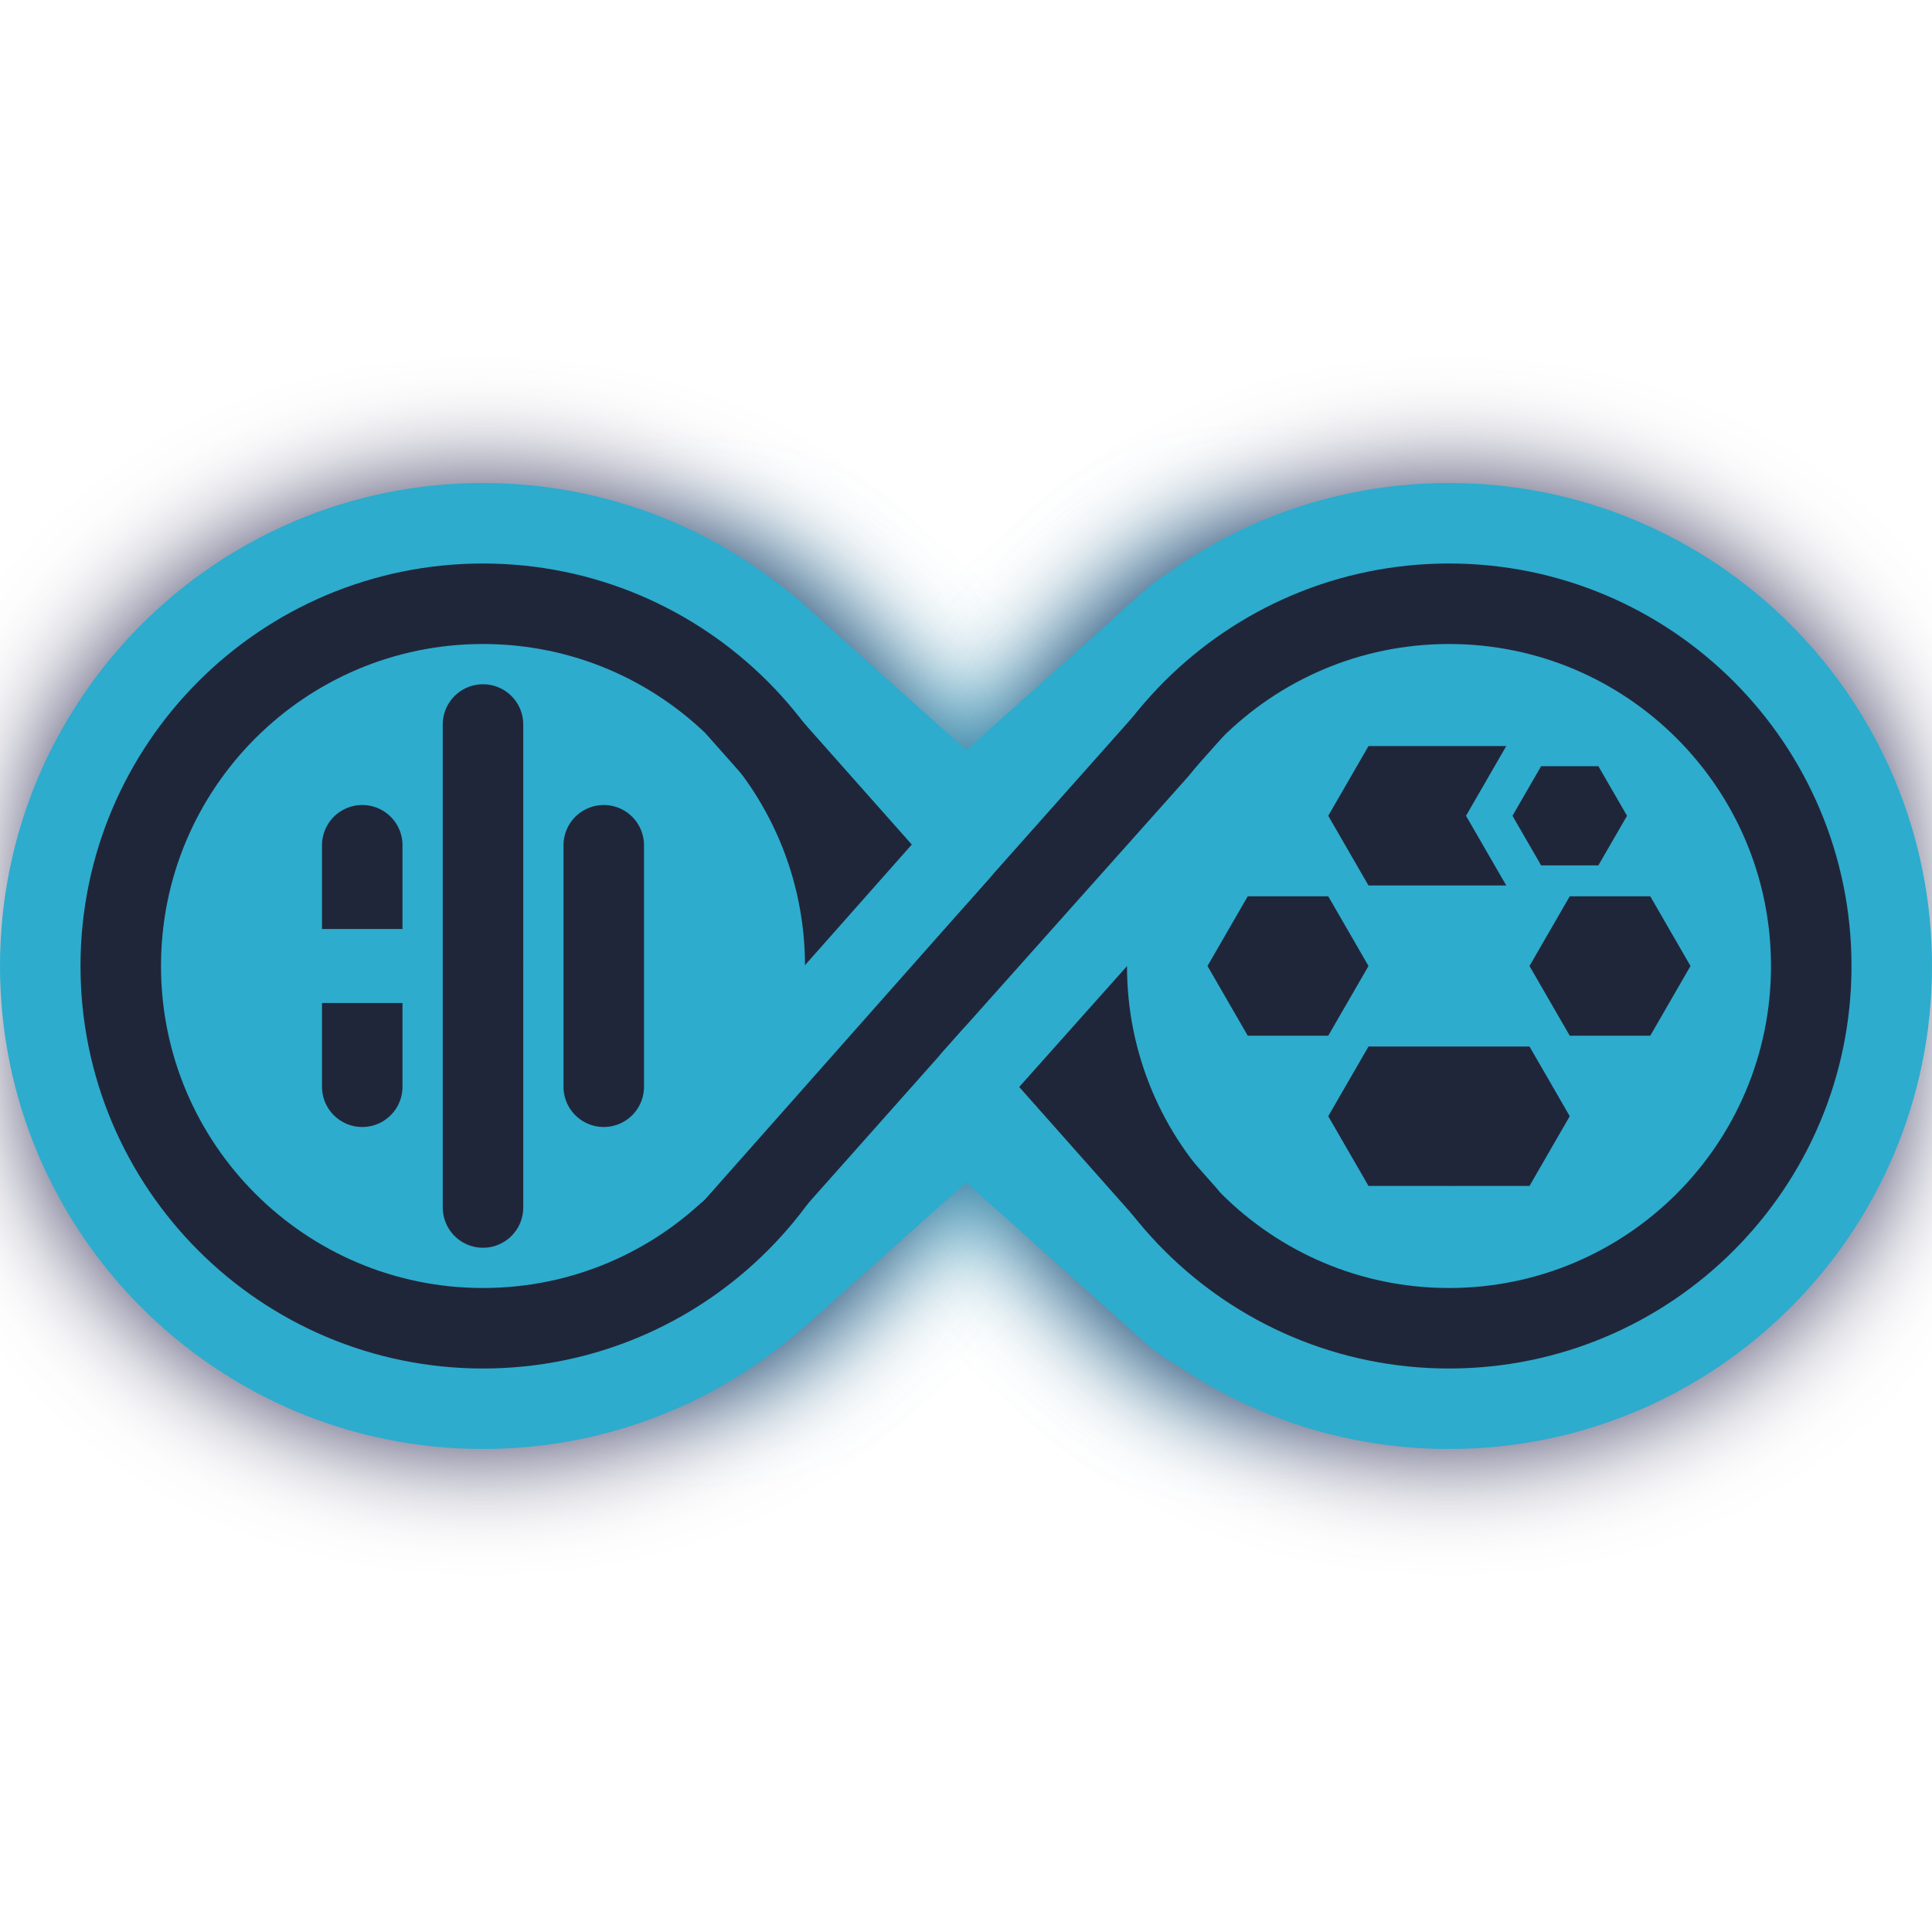
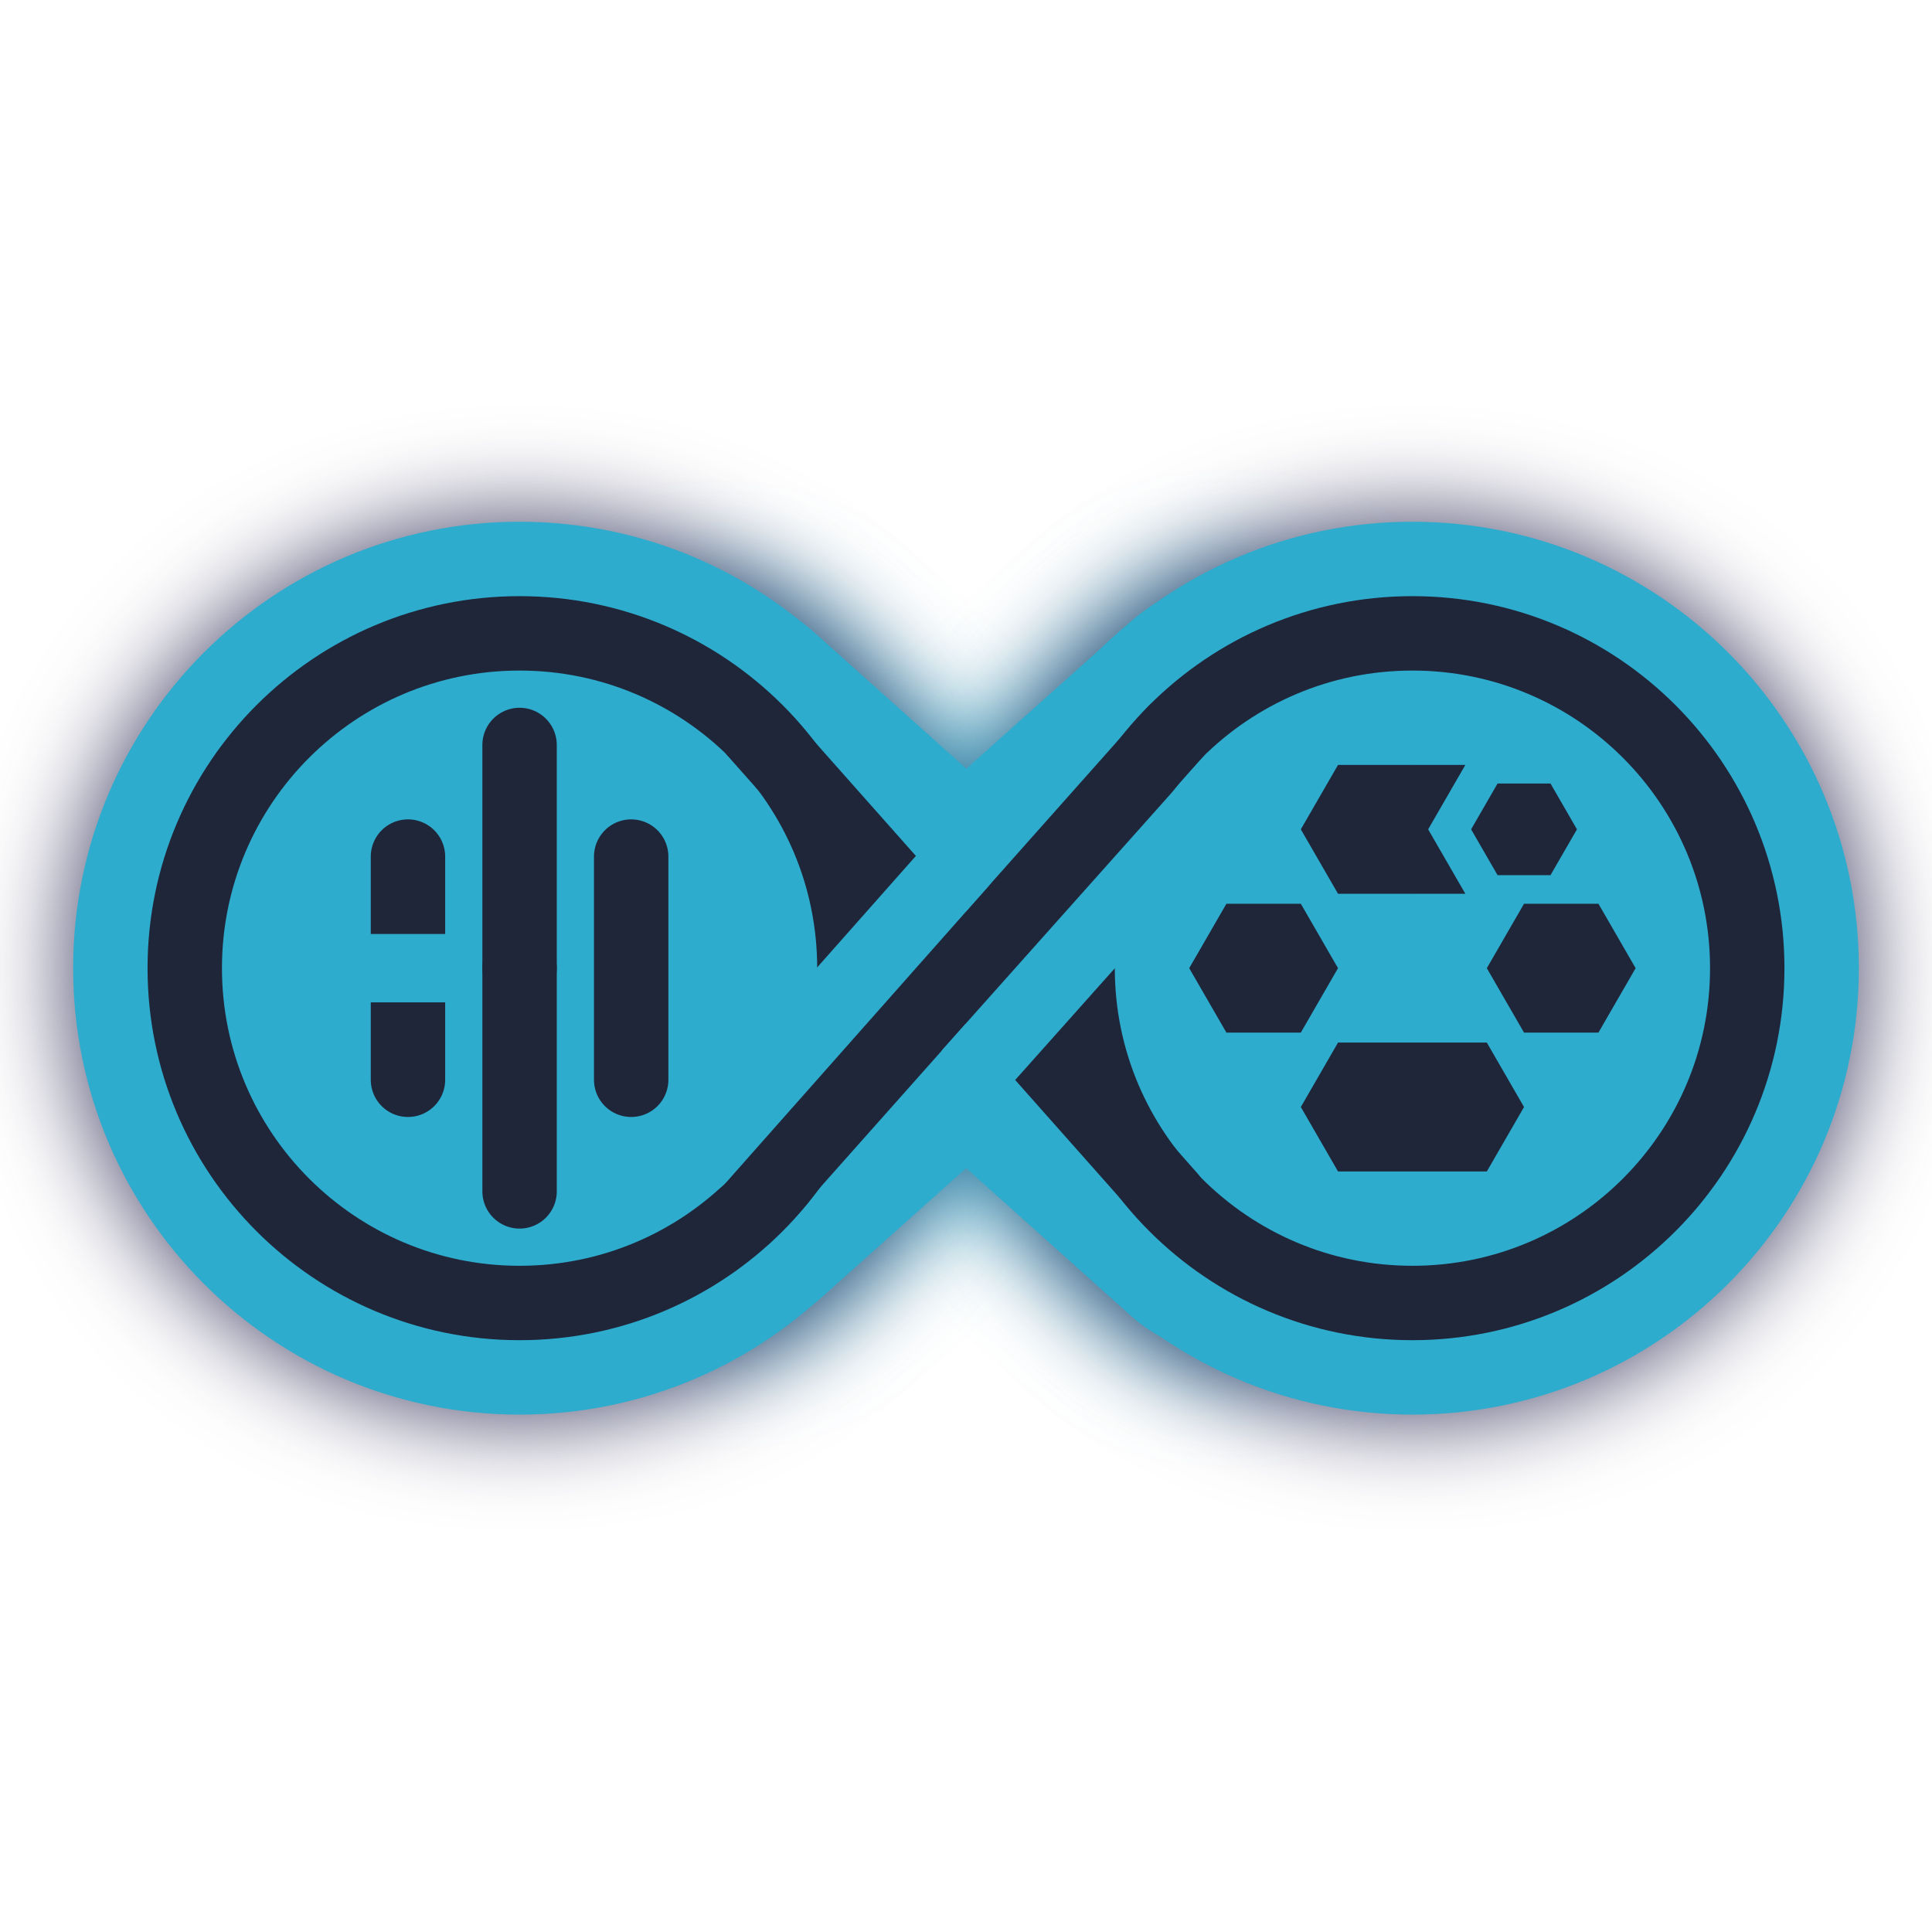
- <svg xmlns="http://www.w3.org/2000/svg" width="48" height="48" viewBox="0 0 48 48" version="1.1" id="svg5">
-   <defs id="defs2">
-     <filter style="color-interpolation-filters:sRGB" id="filter5988" x="-0.133" y="-0.133" width="1.265" height="1.265">
-       <feGaussianBlur stdDeviation="1.326" id="feGaussianBlur5990" />
-     </filter>
-     <filter style="color-interpolation-filters:sRGB" id="filter5992" x="-0.133" y="-0.133" width="1.265" height="1.265">
-       <feGaussianBlur stdDeviation="1.326" id="feGaussianBlur5994" />
-     </filter>
-     <filter style="color-interpolation-filters:sRGB" id="filter5996" x="-0.525" y="-0.587" width="2.049" height="2.173">
-       <feGaussianBlur stdDeviation="1.326" id="feGaussianBlur5998" />
-     </filter>
-     <filter style="color-interpolation-filters:sRGB" id="filter6000" x="-0.517" y="-0.577" width="2.034" height="2.154">
-       <feGaussianBlur stdDeviation="1.326" id="feGaussianBlur6002" />
-     </filter>
-   </defs>
-   <g id="layer1">
-     <path style="fill:#37375e;fill-opacity:1;stroke:#2dacce;stroke-width:8;stroke-linecap:round;stroke-linejoin:miter;stroke-miterlimit:4;stroke-dasharray:none;stroke-opacity:1;filter:url(#filter6000)" d="M 17.225,17.929 31.119,30.38" id="path1947-6-1" />
-     <path style="fill:#37375e;fill-opacity:1;stroke:#2dacce;stroke-width:8;stroke-linecap:round;stroke-linejoin:miter;stroke-miterlimit:4;stroke-dasharray:none;stroke-opacity:1;filter:url(#filter5996)" d="M 17.441,29.879 31.131,17.635" id="path1947-7" />
-     <circle style="fill:#37375e;fill-opacity:1;stroke:none;stroke-width:0.941;stroke-linecap:butt;stroke-linejoin:miter;stroke-miterlimit:4;stroke-dasharray:none;filter:url(#filter5992)" id="path2804-2" cx="12" cy="24" r="12" />
-     <circle style="fill:#37375e;fill-opacity:1;stroke:none;stroke-width:0.941;stroke-linecap:butt;stroke-linejoin:miter;stroke-miterlimit:4;stroke-dasharray:none;filter:url(#filter5988)" id="path2806-7" cx="36" cy="24" r="12" />
-     <path style="fill:none;stroke:#2dacce;stroke-width:8;stroke-linecap:round;stroke-linejoin:miter;stroke-miterlimit:4;stroke-dasharray:none;stroke-opacity:1" d="M 17.225,17.929 31.119,30.38" id="path1947-6" />
-     <path style="fill:none;stroke:#2dacce;stroke-width:8;stroke-linecap:round;stroke-linejoin:miter;stroke-miterlimit:4;stroke-dasharray:none;stroke-opacity:1" d="M 17.441,29.879 31.131,17.635" id="path1947" />
-     <circle style="fill:#2dacce;fill-opacity:1;stroke:none;stroke-width:0.941;stroke-linecap:butt;stroke-linejoin:miter;stroke-miterlimit:4;stroke-dasharray:none" id="path2804" cx="12" cy="24" r="12" />
-     <circle style="fill:#2dacce;fill-opacity:1;stroke:none;stroke-width:0.941;stroke-linecap:butt;stroke-linejoin:miter;stroke-miterlimit:4;stroke-dasharray:none" id="path2806" cx="36" cy="24" r="12" />
-     <circle style="fill:none;stroke:#202639;stroke-width:2;stroke-linecap:round;stroke-linejoin:bevel;stroke-miterlimit:4;stroke-dasharray:none;stroke-opacity:1" id="path1360" cx="12" cy="24" r="9" />
-     <circle style="fill:none;stroke:#202639;stroke-width:2;stroke-linecap:round;stroke-linejoin:bevel;stroke-miterlimit:4;stroke-dasharray:none;stroke-opacity:1" id="path1362" cx="36" cy="24" r="9" />
-     <path style="fill:none;stroke:#202639;stroke-width:2;stroke-linecap:round;stroke-linejoin:miter;stroke-miterlimit:4;stroke-dasharray:none;stroke-opacity:1" d="M 18.347,17.635 29.47,30.175" id="path1947-6-7" />
-     <path style="fill:none;stroke:#202639;stroke-width:2;stroke-linecap:round;stroke-linejoin:miter;stroke-miterlimit:4;stroke-dasharray:none;stroke-opacity:1" d="M 29.619,17.658 18.369,30.314" id="path1947-6-7-5" />
-     <path style="fill:none;stroke:#202639;stroke-width:2;stroke-linecap:butt;stroke-linejoin:miter;stroke-miterlimit:4;stroke-dasharray:none;stroke-opacity:1" d="m 21,24 h 6" id="path4476" />
-     <path style="fill:none;stroke:#2dacce;stroke-width:2;stroke-linecap:round;stroke-linejoin:miter;stroke-miterlimit:4;stroke-dasharray:none;stroke-opacity:1" d="m 16.818,29.081 7.013,-7.92" id="path5034" />
-     <path style="fill:none;stroke:#2dacce;stroke-width:2;stroke-linecap:butt;stroke-linejoin:miter;stroke-miterlimit:4;stroke-dasharray:none;stroke-opacity:1" d="m 24.091,26.883 7.143,-8.009" id="path5034-3" />
-     <path style="fill:none;stroke:#202639;stroke-width:2;stroke-linecap:round;stroke-linejoin:round;stroke-miterlimit:4;stroke-dasharray:none;stroke-opacity:1" d="m 9,21 v 6" id="path10920" />
-     <path style="fill:none;stroke:#202639;stroke-width:2;stroke-linecap:round;stroke-linejoin:round;stroke-miterlimit:4;stroke-dasharray:none;stroke-opacity:1" d="M 12,30 V 24" id="path10922" />
-     <path style="fill:none;stroke:#202639;stroke-width:2;stroke-linecap:round;stroke-linejoin:round;stroke-miterlimit:4;stroke-dasharray:none;stroke-opacity:1" d="M 15,27 V 21" id="path10924" />
-     <path style="fill:none;stroke:#202639;stroke-width:2;stroke-linecap:round;stroke-linejoin:round;stroke-miterlimit:4;stroke-dasharray:none;stroke-opacity:1" d="m 12,18 v 6" id="path10926" />
-     <path style="fill:none;stroke:#2dacce;stroke-width:1.838;stroke-linecap:square;stroke-linejoin:miter;stroke-miterlimit:4;stroke-dasharray:none;stroke-opacity:1" d="M 5.845,24 H 9.154" id="path12608" />
-     <path style="fill:#202639;fill-opacity:1;stroke:none;stroke-width:2;stroke-linecap:square;stroke-linejoin:round;stroke-miterlimit:4;stroke-dasharray:none;stroke-opacity:1" id="path13039" d="m 34,24 -1,1.732 h -2 l -1,-1.732 1,-1.732 2,0 z" />
-     <path style="fill:#202639;fill-opacity:1;stroke:none;stroke-width:2;stroke-linecap:square;stroke-linejoin:round;stroke-miterlimit:4;stroke-dasharray:none;stroke-opacity:1" id="path13039-9" d="m 34,12 -1,1.732 H 31 L 30,12 l 1,-1.732 2,0 z" transform="matrix(0.9999971,0,0,1,3.000098,15.73205)" />
-     <path style="fill:#202639;fill-opacity:1;stroke:none;stroke-width:2;stroke-linecap:square;stroke-linejoin:round;stroke-miterlimit:4;stroke-dasharray:none;stroke-opacity:1" id="path13039-9-1" transform="matrix(0.9999971,0,0,1,5.000091,15.73205)" d="m 34,12 -1,1.732 H 31 L 30,12 l 1,-1.732 2,0 z" />
-     <path style="fill:#202639;fill-opacity:1;stroke:none;stroke-width:2;stroke-linecap:square;stroke-linejoin:round;stroke-miterlimit:4;stroke-dasharray:none;stroke-opacity:1" id="path13039-6" d="m 34,12 -1,1.732 H 31 L 30,12 l 1,-1.732 2,0 z" transform="matrix(0.9999964,0,0,0.9999707,3.000118,8.268352)" />
-     <path style="fill:#202639;fill-opacity:1;stroke:none;stroke-width:0.5;stroke-linecap:butt;stroke-linejoin:miter;stroke-miterlimit:4;stroke-dasharray:none;stroke-opacity:1" id="path13039-6-2-3" transform="matrix(0.9999964,0,0,0.9999707,5.000111,8.268352)" d="m 34,12 -1,1.732 H 31 L 30,12 l 1,-1.732 2,0 z" />
-     <path style="fill:#202639;fill-opacity:1;stroke:#2dacce;stroke-width:1;stroke-linecap:butt;stroke-linejoin:miter;stroke-miterlimit:4;stroke-dasharray:none;stroke-opacity:1" id="path13039-6-2" transform="matrix(0.9999964,0,0,0.9999707,7.000104,8.268352)" d="m 34,12 -1,1.732 H 31 L 30,12 l 1,-1.732 2,0 z" />
-     <path style="fill:#202639;fill-opacity:1;stroke:none;stroke-width:2;stroke-linecap:square;stroke-linejoin:round;stroke-miterlimit:4;stroke-dasharray:none;stroke-opacity:1" id="path13039-9-1-2" transform="translate(8,12)" d="m 34,12 -1,1.732 H 31 L 30,12 l 1,-1.732 2,0 z" />
-     <text xml:space="preserve" style="font-style:normal;font-weight:normal;font-size:40px;line-height:1.25;font-family:sans-serif;fill:#000000;fill-opacity:1;stroke:none" x="0" y="48" id="text40042">
-       <tspan id="tspan40040" x="0" y="48" />
-     </text>
+ <svg xmlns="http://www.w3.org/2000/svg" viewBox="0 0 512 512">
+   <filter id="a" color-interpolation-filters="sRGB" height="1.265" width="1.265" x="-.133" y="-.133">
+     <feGaussianBlur stdDeviation="1.326" />
+   </filter>
+   <filter id="b" color-interpolation-filters="sRGB" height="2.173" width="2.05" x="-.525" y="-.587">
+     <feGaussianBlur stdDeviation="1.326" />
+   </filter>
+   <filter id="c" color-interpolation-filters="sRGB" height="2.154" width="2.034" x="-.517" y="-.577">
+     <feGaussianBlur stdDeviation="1.326" />
+   </filter>
+   <g transform="matrix(9.8589 0 0 9.8589 19.386 19.963)">
+     <g fill="#37375e">
+       <path d="m17.225 17.929 13.894 12.451" filter="url(#c)" stroke="#2dacce" stroke-linecap="round" stroke-width="8" />
+       <path d="m17.441 29.879 13.69-12.244" filter="url(#b)" stroke="#2dacce" stroke-linecap="round" stroke-width="8" />
+       <circle cx="12" cy="24" filter="url(#a)" r="12" />
+       <circle cx="36" cy="24" filter="url(#a)" r="12" />
+     </g>
+     <path d="m17.225 17.929 13.894 12.451" fill="none" stroke="#2dacce" stroke-linecap="round" stroke-width="8" />
+     <path d="m17.441 29.879 13.69-12.244" fill="none" stroke="#2dacce" stroke-linecap="round" stroke-width="8" />
+     <circle cx="12" cy="24" fill="#2dacce" r="12" />
+     <circle cx="36" cy="24" fill="#2dacce" r="12" />
+     <g fill="none">
+       <g stroke-width="2">
+         <g stroke="#202639">
+           <g stroke-linecap="round">
+             <circle cx="12" cy="24" r="9" stroke-linejoin="bevel" />
+             <circle cx="36" cy="24" r="9" stroke-linejoin="bevel" />
+             <path d="m18.347 17.635 11.123 12.54" />
+             <path d="m29.619 17.658-11.25 12.656" />
+           </g>
+           <path d="m21 24h6" />
+         </g>
+         <path d="m16.818 29.081 7.013-7.92" stroke="#2dacce" stroke-linecap="round" />
+         <path d="m24.091 26.883 7.143-8.009" stroke="#2dacce" />
+         <g stroke="#202639" stroke-linecap="round" stroke-linejoin="round">
+           <path d="m9 21v6" />
+           <path d="m12 30v-6" />
+           <path d="m15 27v-6" />
+           <path d="m12 18v6" />
+         </g>
+       </g>
+       <path d="m5.845 24h3.31" stroke="#2dacce" stroke-linecap="square" stroke-width="1.838" />
+     </g>
+     <g fill="#202639">
+       <path d="m34 24-1 1.732h-2l-1-1.732 1-1.732h2z" />
+       <path d="m34 12-1 1.732h-2l-1-1.732 1-1.732h2z" transform="translate(3.0001 15.732)" />
+       <path d="m34 12-1 1.732h-2l-1-1.732 1-1.732h2z" transform="translate(5.0001 15.732)" />
+       <path d="m34 12-1 1.732h-2l-1-1.732 1-1.732h2z" transform="matrix(1 0 0 .99997 3.0001 8.2684)" />
+       <path d="m34 12-1 1.732h-2l-1-1.732 1-1.732h2z" transform="matrix(1 0 0 .99997 5.0001 8.2684)" />
+       <path d="m34 12-1 1.732h-2l-1-1.732 1-1.732h2z" stroke="#2dacce" transform="matrix(1 0 0 .99997 7.0001 8.2684)" />
+       <path d="m34 12-1 1.732h-2l-1-1.732 1-1.732h2z" transform="translate(8 12)" />
+     </g>
  </g>
</svg>
